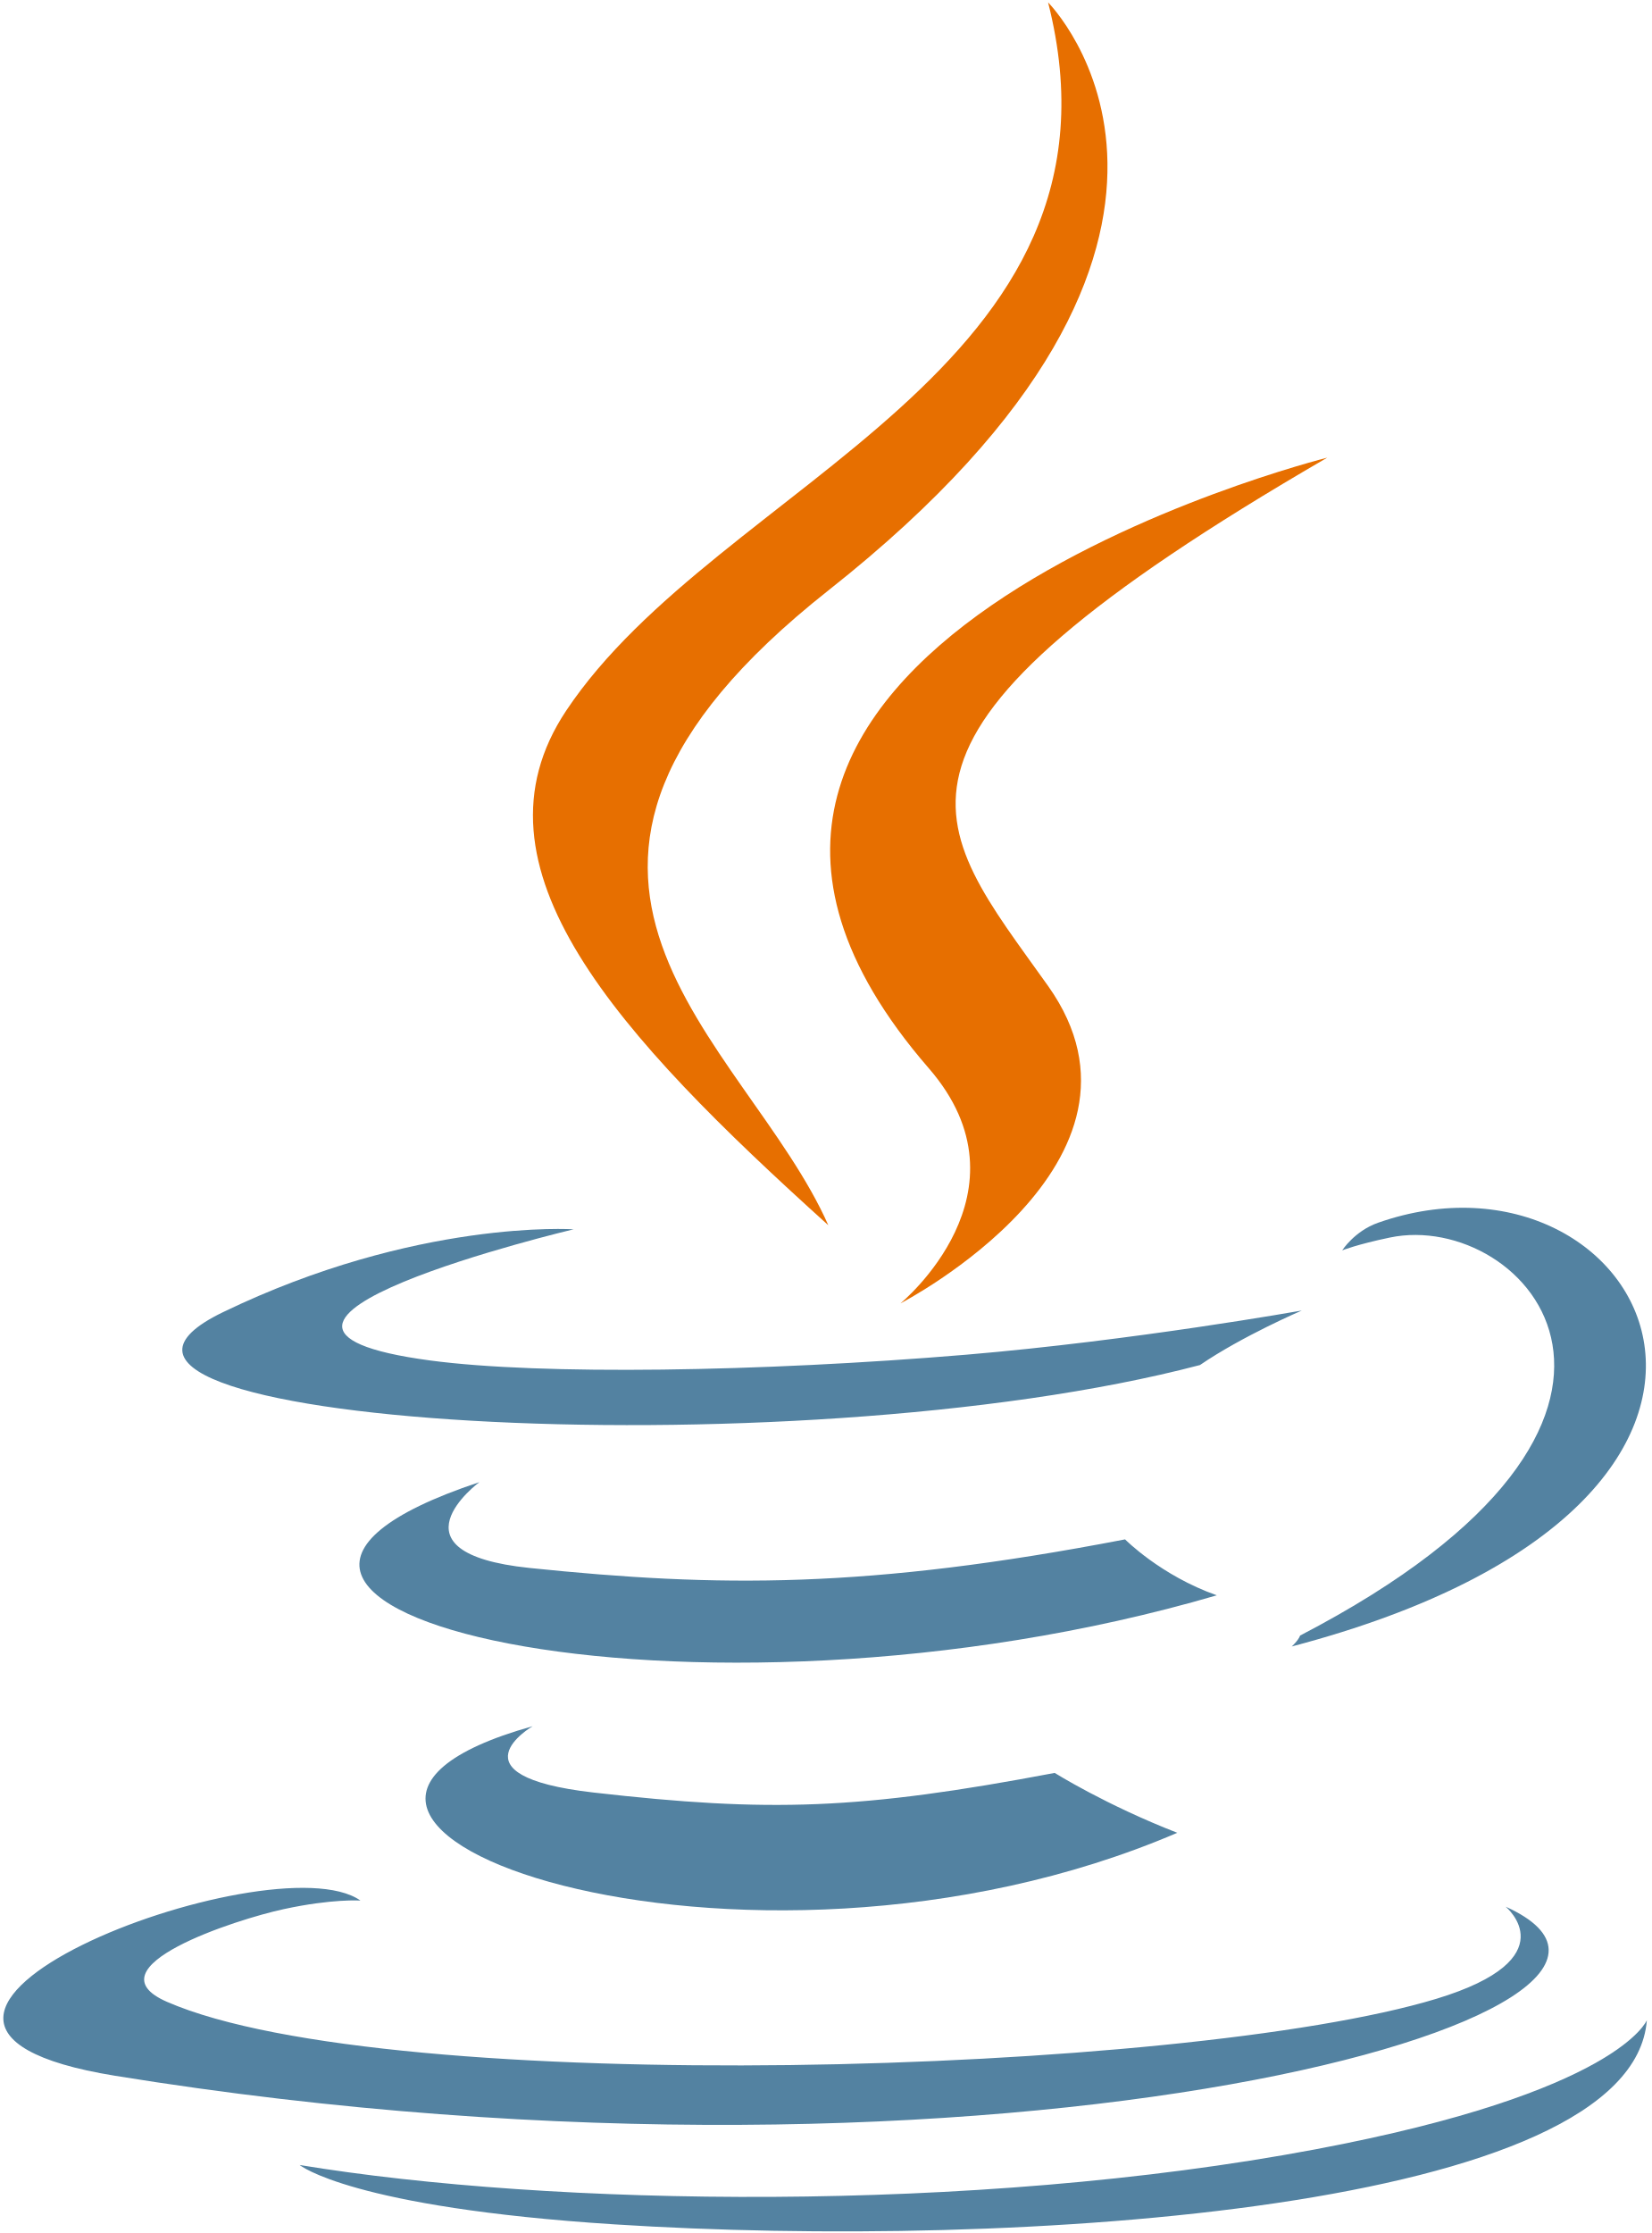
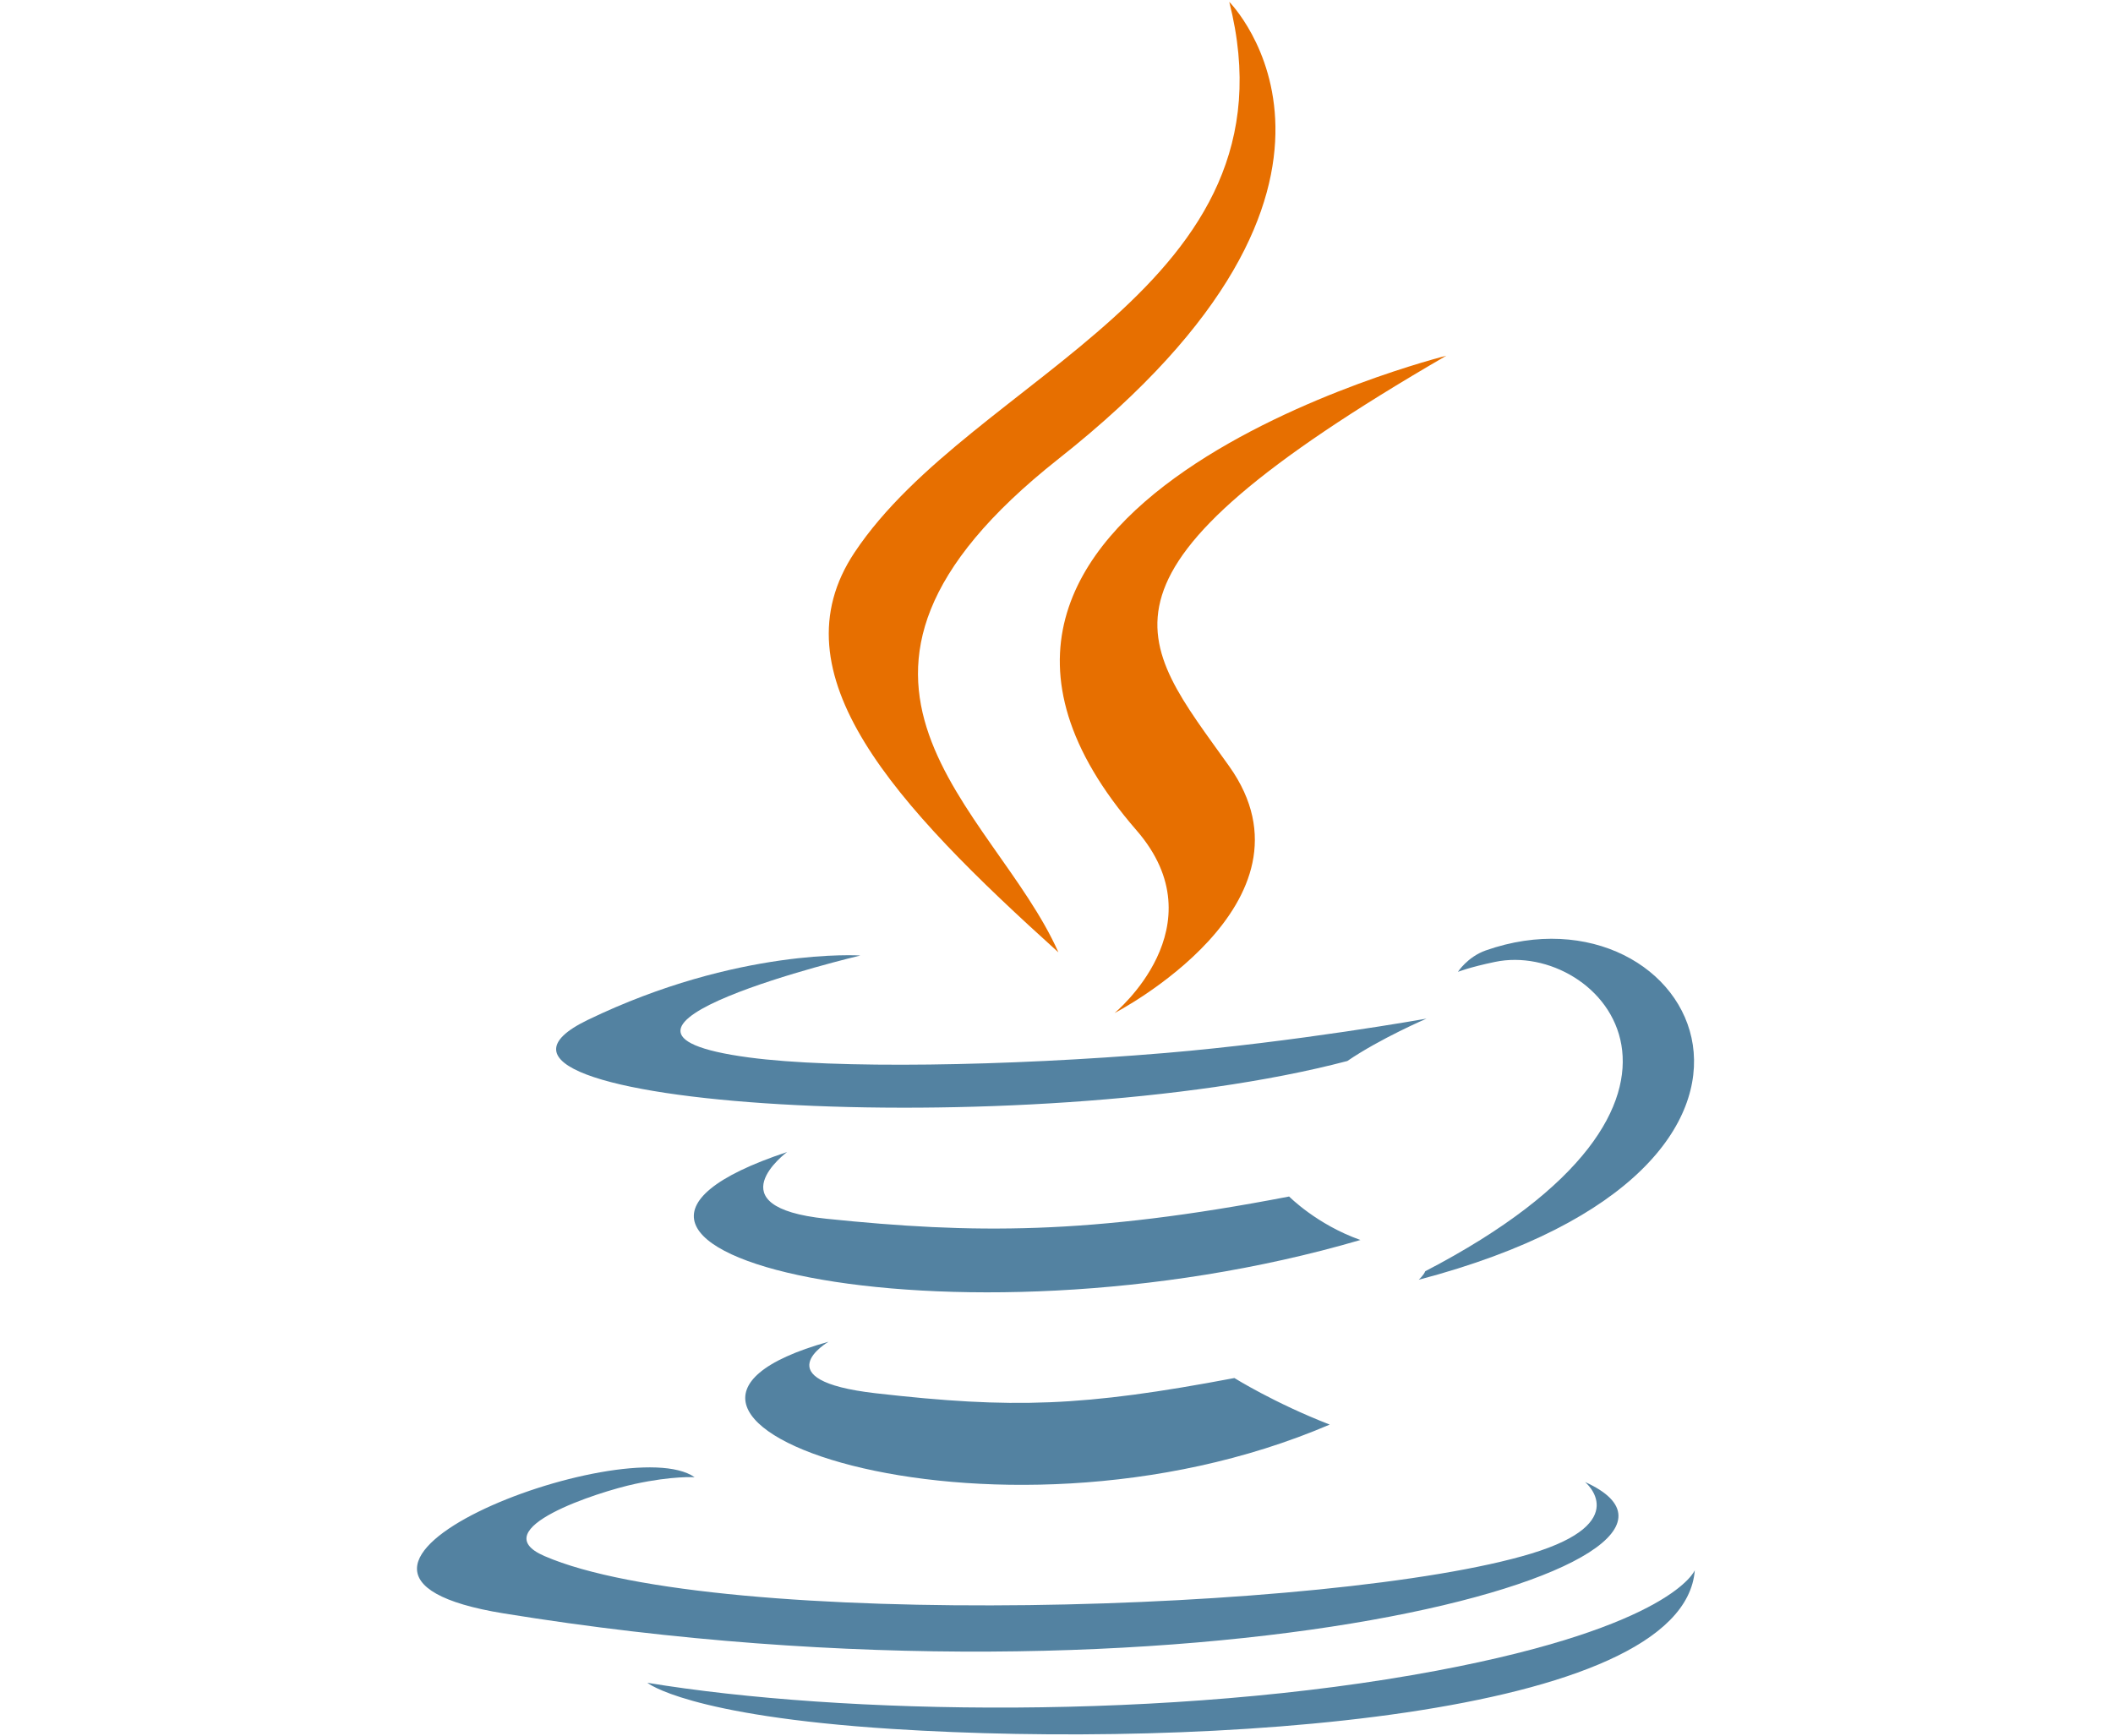
- <svg xmlns="http://www.w3.org/2000/svg" width="256px" height="346px" viewBox="0 0 256 346" version="1.1" preserveAspectRatio="xMidYMid">
+ <svg xmlns="http://www.w3.org/2000/svg" width="56px" height="46px" viewBox="0 0 256 346" version="1.1" preserveAspectRatio="xMidYMid">
  <g>
    <path d="M82.554,267.473 C82.554,267.473 69.356,275.148 91.947,277.745 C119.316,280.867 133.303,280.42 163.464,274.711 C163.464,274.711 171.393,279.683 182.467,283.99 C114.856,312.967 29.448,282.311 82.554,267.473" fill="#5382A1" />
    <path d="M74.292,229.659 C74.292,229.659 59.489,240.617 82.097,242.955 C111.333,245.971 134.421,246.218 174.373,238.525 C174.373,238.525 179.899,244.127 188.588,247.191 C106.841,271.095 15.79,249.076 74.292,229.659" fill="#5382A1" />
    <path d="M143.942,165.515 C160.601,184.695 139.565,201.955 139.565,201.955 C139.565,201.955 181.866,180.118 162.439,152.772 C144.295,127.271 130.38,114.6 205.707,70.914 C205.707,70.914 87.469,100.444 143.942,165.515" fill="#E76F00" />
    <path d="M233.364,295.442 C233.364,295.442 243.131,303.489 222.607,309.715 C183.581,321.538 60.175,325.108 25.893,310.186 C13.57,304.825 36.68,297.385 43.949,295.824 C51.53,294.18 55.863,294.487 55.863,294.487 C42.158,284.832 -32.72,313.444 17.829,321.637 C155.682,343.993 269.121,311.571 233.364,295.442" fill="#5382A1" />
    <path d="M88.901,190.48 C88.901,190.48 26.129,205.389 66.672,210.803 C83.79,213.095 117.915,212.577 149.702,209.913 C175.68,207.722 201.765,203.063 201.765,203.063 C201.765,203.063 192.605,206.986 185.978,211.511 C122.234,228.276 -0.908,220.477 34.543,203.328 C64.524,188.836 88.901,190.48 88.901,190.48" fill="#5382A1" />
    <path d="M201.506,253.422 C266.305,219.75 236.345,187.392 215.433,191.751 C210.307,192.818 208.022,193.743 208.022,193.743 C208.022,193.743 209.925,190.762 213.559,189.472 C254.929,174.927 286.746,232.369 200.204,255.119 C200.204,255.12 201.207,254.224 201.506,253.422" fill="#5382A1" />
    <path d="M162.439,0.371 C162.439,0.371 198.326,36.27 128.402,91.472 C72.331,135.754 115.616,161.002 128.379,189.849 C95.649,160.318 71.63,134.323 87.744,110.128 C111.395,74.613 176.918,57.394 162.439,0.371" fill="#E76F00" />
    <path d="M95.268,344.665 C157.467,348.647 252.98,342.456 255.242,313.026 C255.242,313.026 250.894,324.183 203.838,333.043 C150.75,343.033 85.274,341.867 46.439,335.464 C46.44,335.463 54.389,342.044 95.268,344.665" fill="#5382A1" />
  </g>
</svg>
